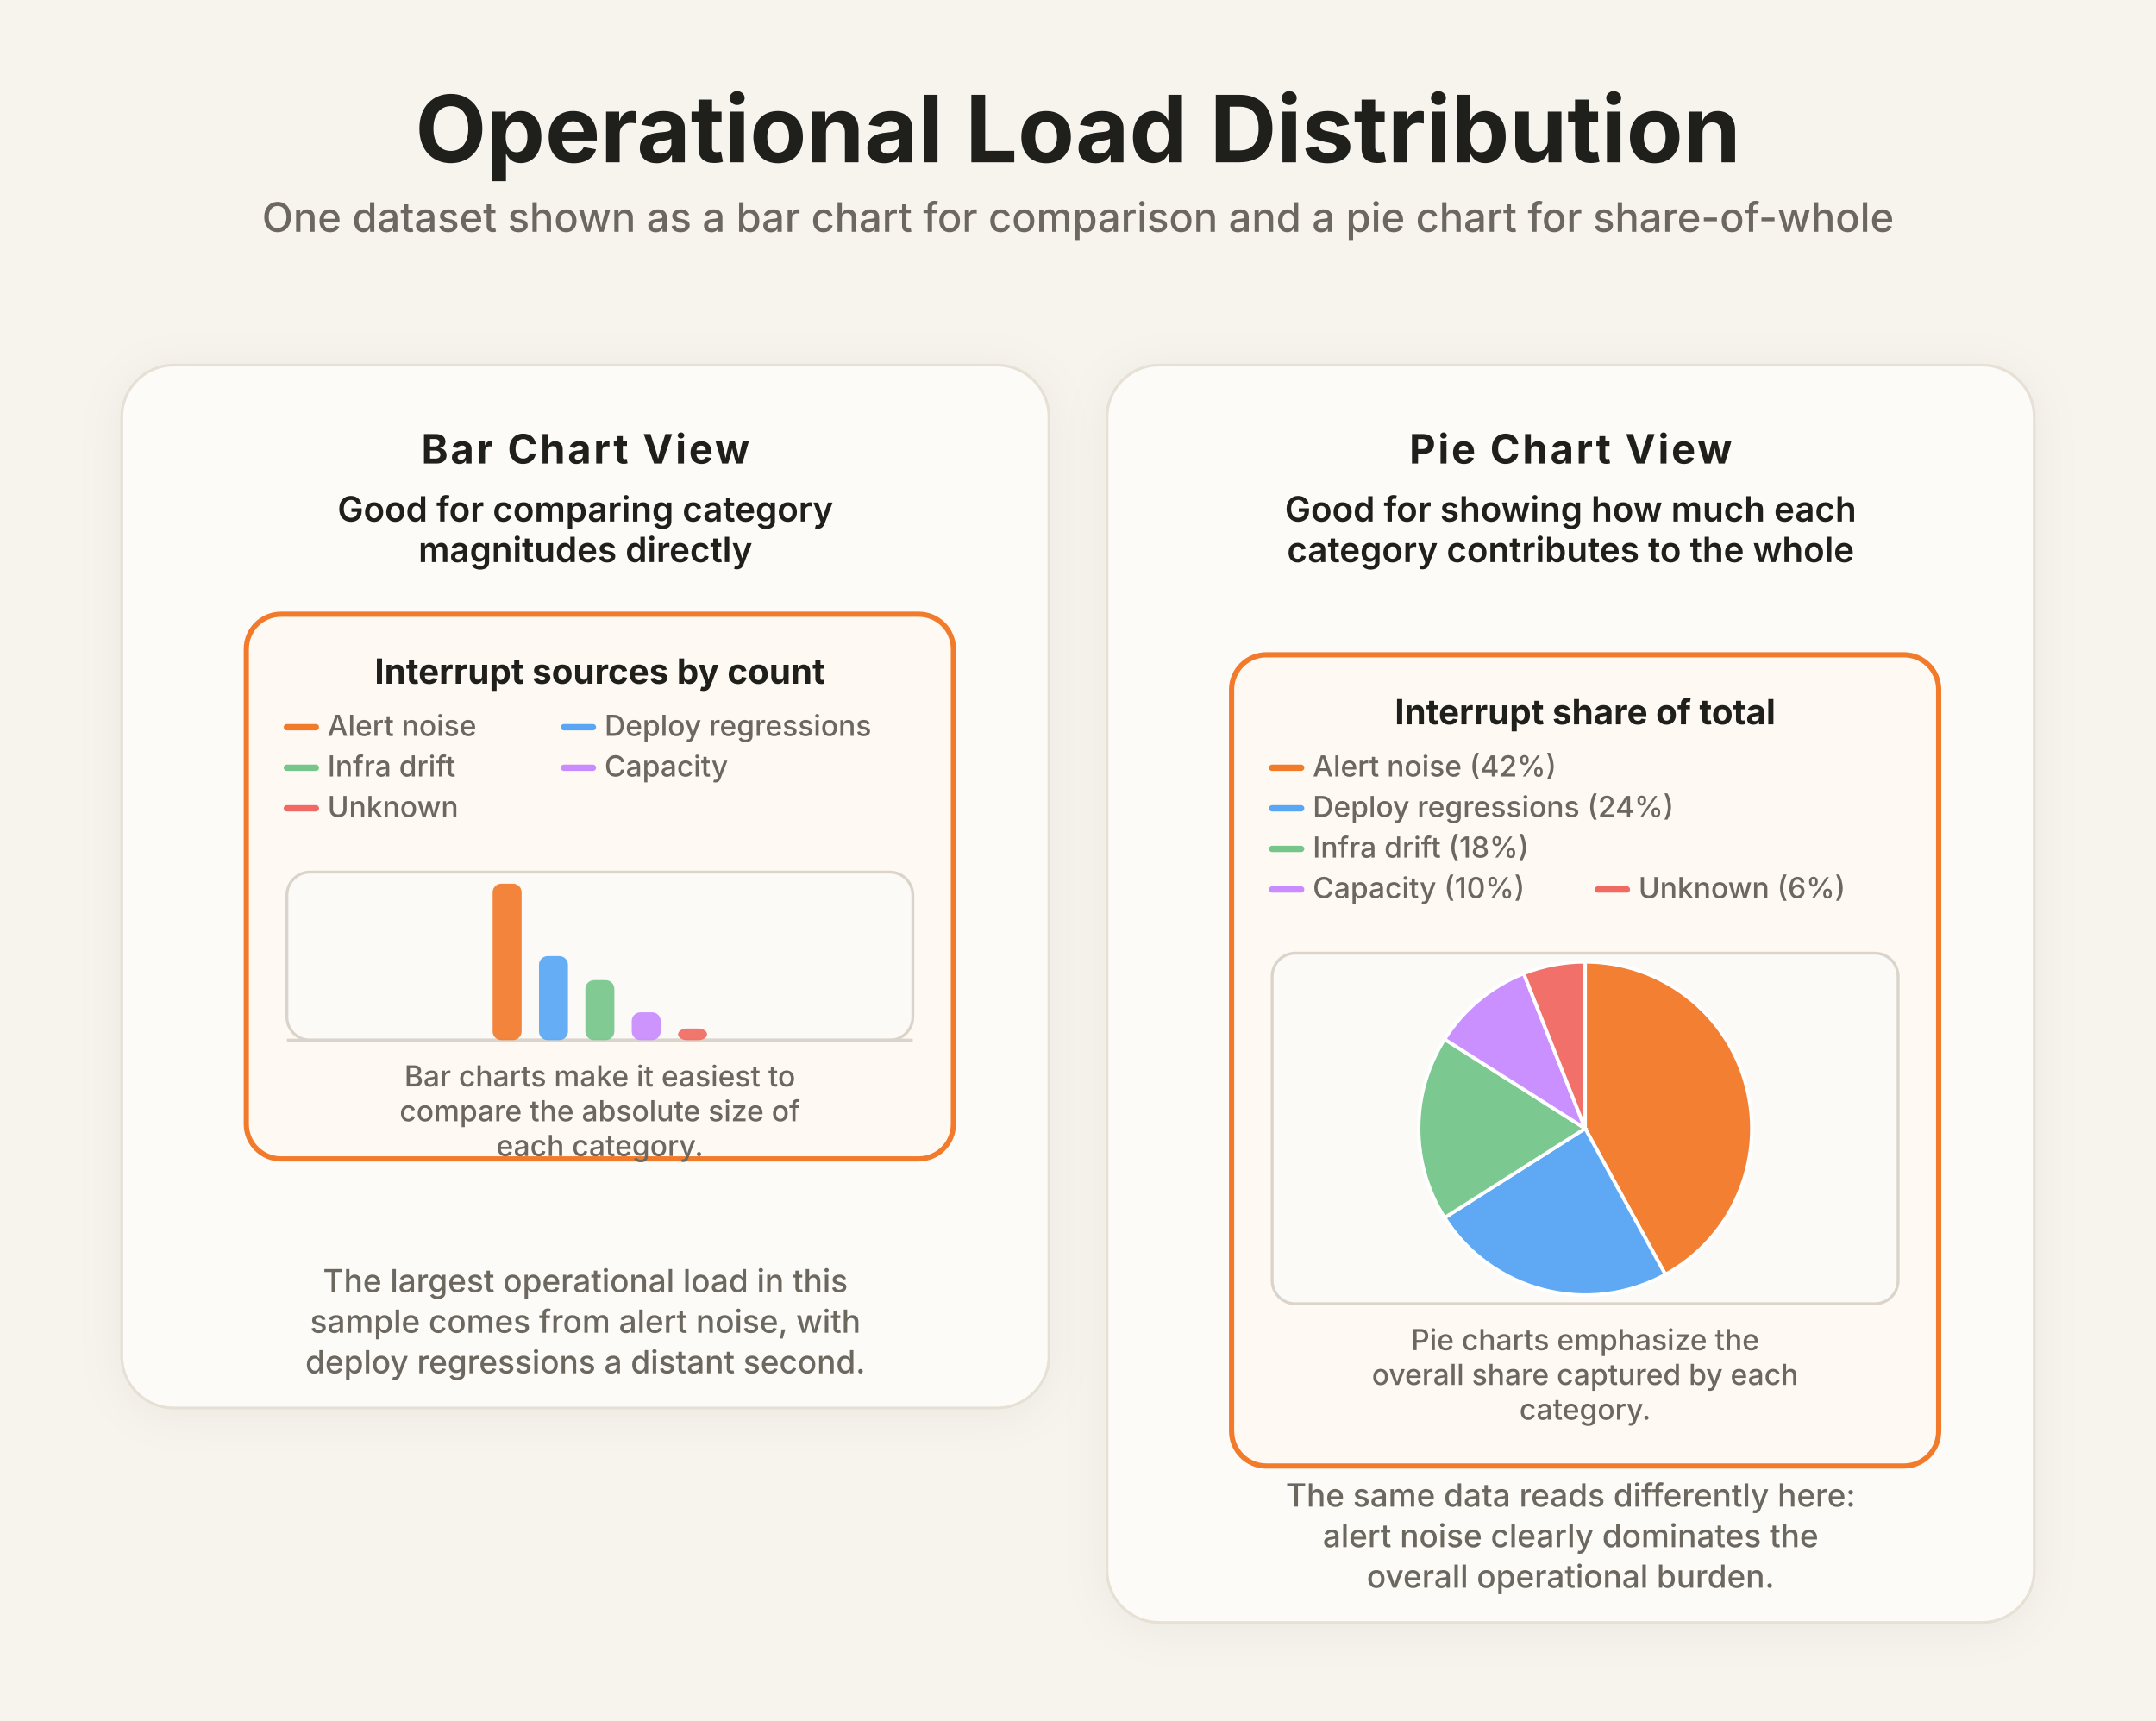
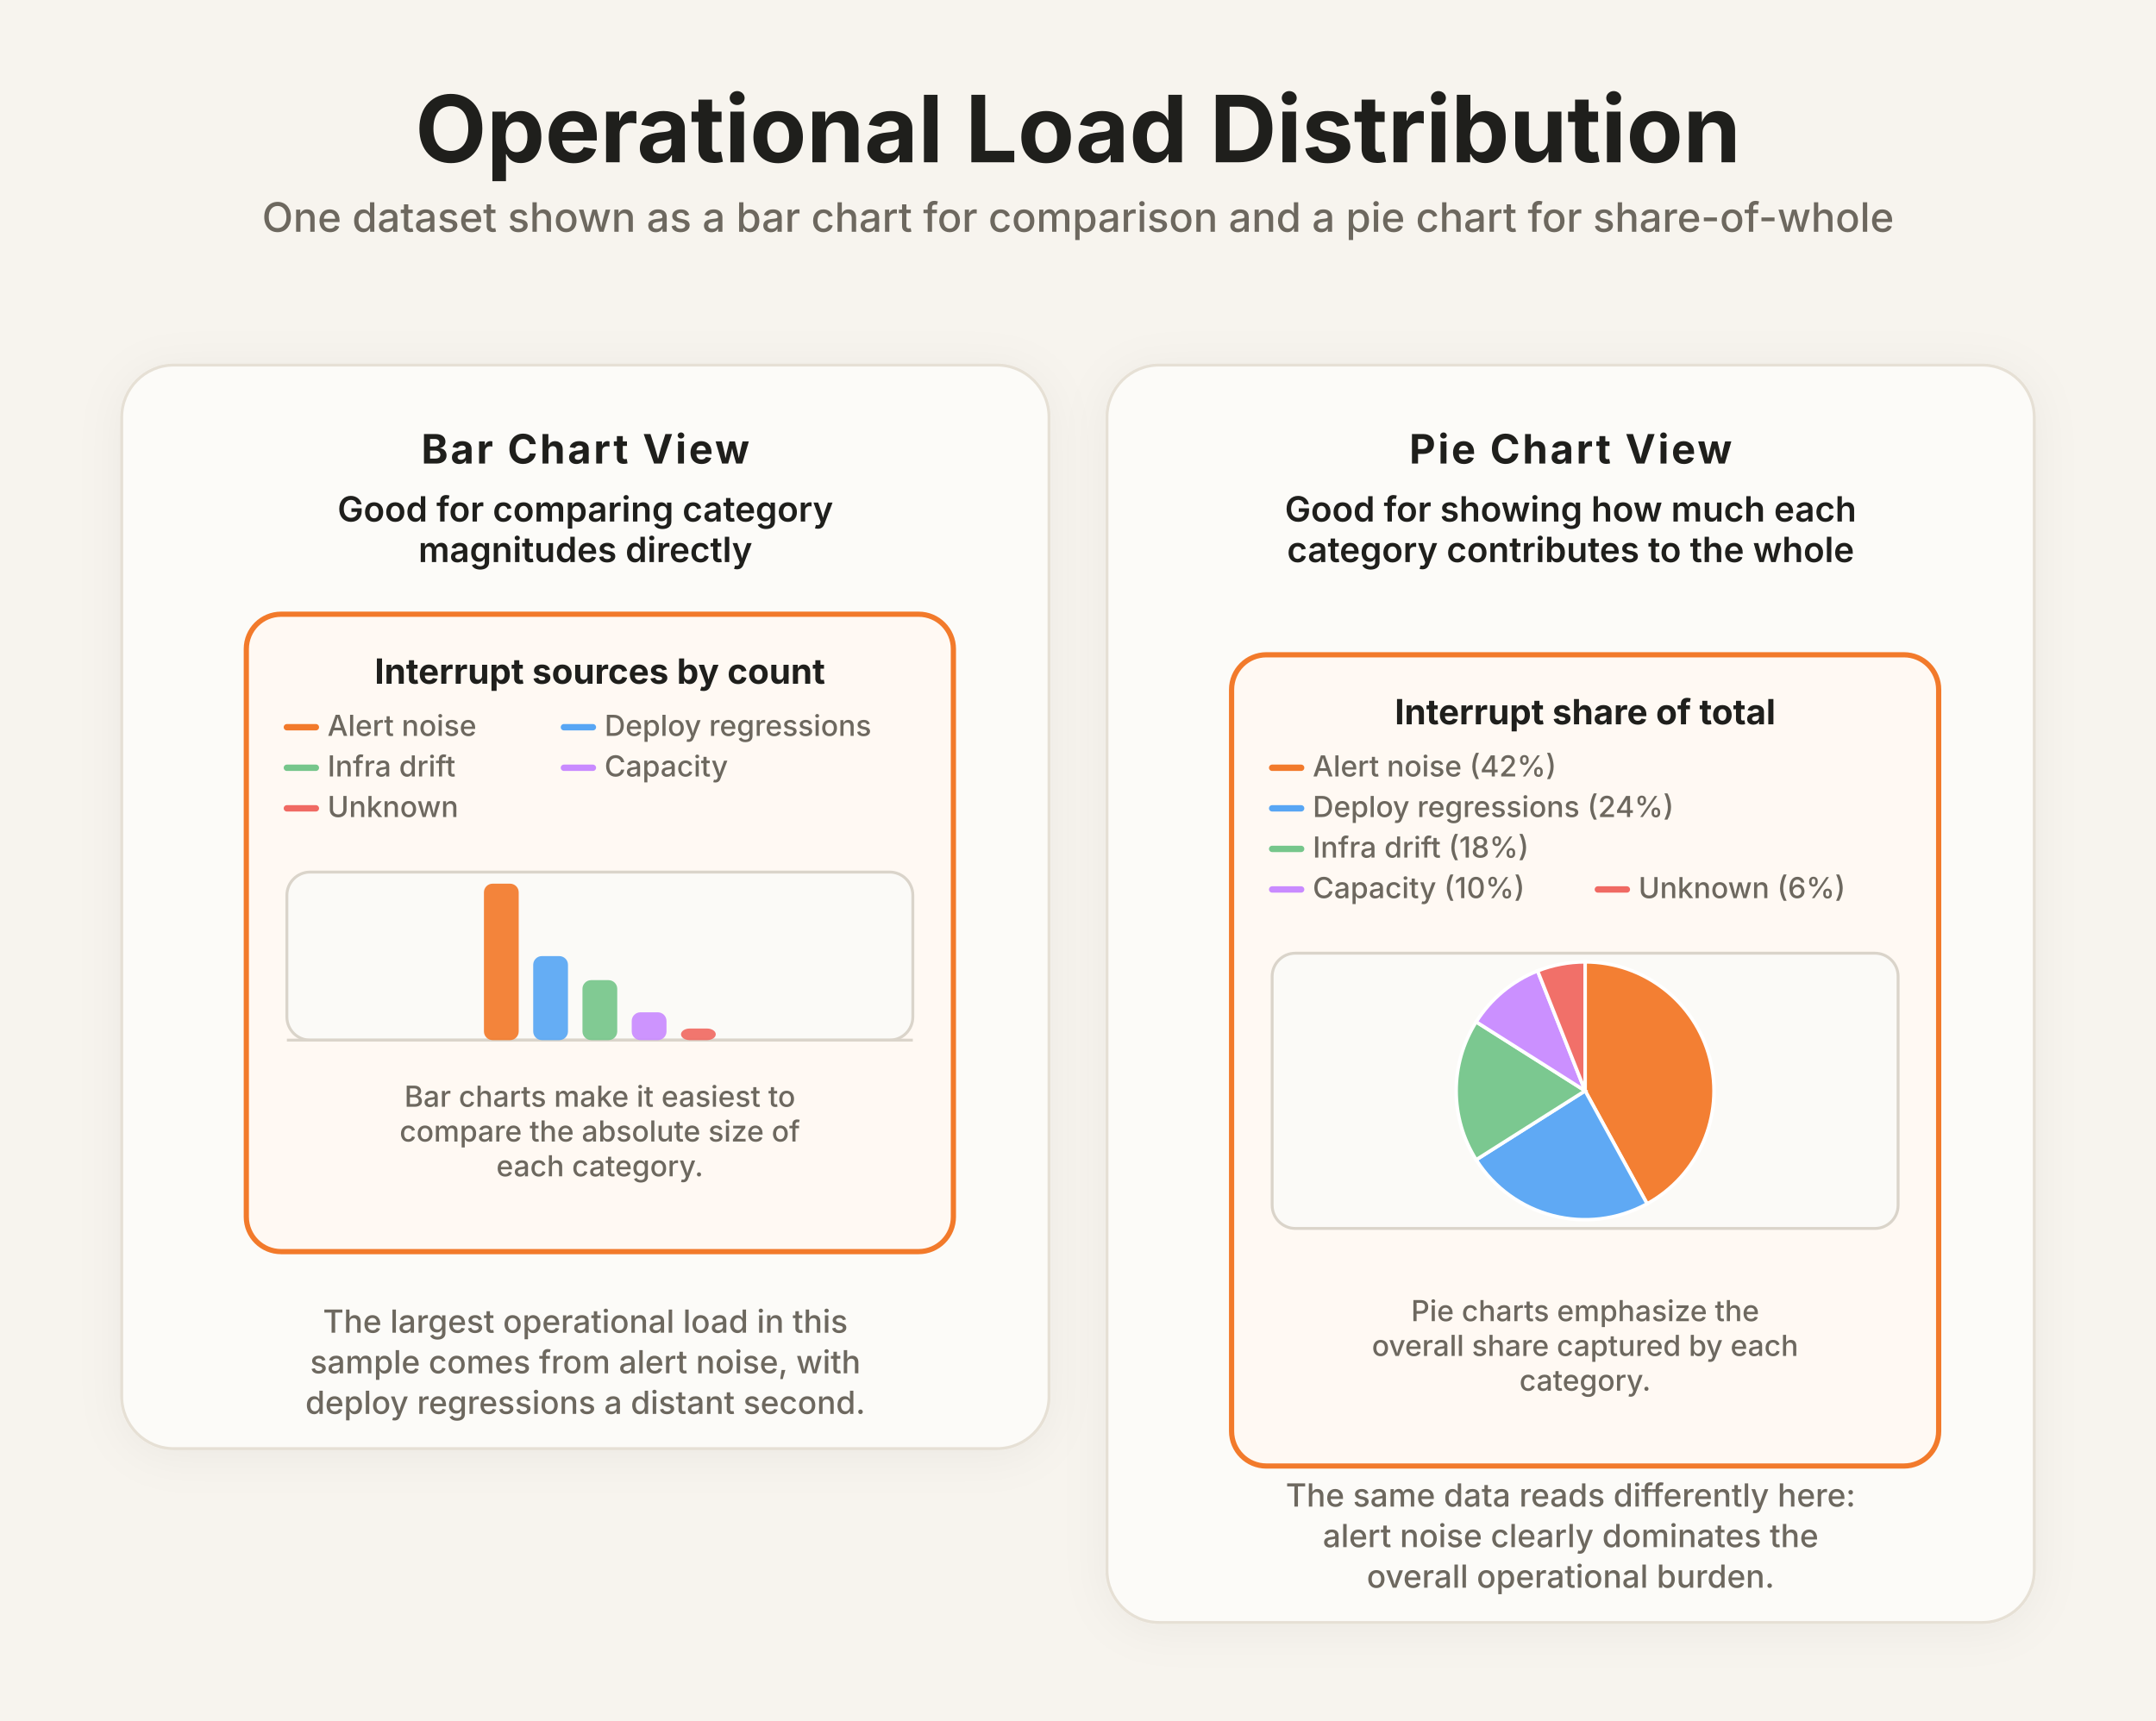
<svg xmlns="http://www.w3.org/2000/svg" width="744" height="594" viewBox="0 0 744 594" role="img" aria-label="Operational Load Distribution">
  <defs>
    <filter id="panelShadow" x="-10%" y="-10%" width="120%" height="140%">
      <feDropShadow dx="0" dy="2" stdDeviation="8" flood-color="rgba(0,0,0,0.05)" />
    </filter>
    <marker id="arrow" viewBox="0 0 11 12" markerWidth="11" markerHeight="12" refX="9.5" refY="6" orient="auto" markerUnits="userSpaceOnUse" overflow="visible">
      <path d="M 1.5 1.0 L 9.5 6 L 1.5 11.0" fill="none" stroke="#8E877C" stroke-width="1.7" stroke-linecap="round" stroke-linejoin="round" />
    </marker>
  </defs>
  <rect width="744" height="594" fill="#F7F4EE" />
  <text x="372.0" y="56" text-anchor="middle" font-family="Inter, ui-sans-serif, system-ui, sans-serif" font-size="32" font-weight="700" fill="#1F1F1C">Operational Load Distribution</text>
  <text x="372.0" y="80" text-anchor="middle" font-family="Inter, ui-sans-serif, system-ui, sans-serif" font-size="14" font-weight="500" fill="#6D685F">One dataset shown as a bar chart for comparison and a pie chart for share-of-whole</text>
-   <rect x="42.0" y="126.0" width="320.0" height="360.0" rx="18" fill="#FCFBF8" stroke="#E6E0D5" filter="url(#panelShadow)" />
+   <rect x="42.0" y="126.0" width="320.0" height="374.0" rx="18" fill="#FCFBF8" stroke="#E6E0D5" filter="url(#panelShadow)" />
  <text x="202.0" y="160.0" text-anchor="middle" font-family="Inter, ui-sans-serif, system-ui, sans-serif" font-size="14" font-weight="700" letter-spacing="0.06em" fill="#1F1F1C">Bar Chart View</text>
  <text x="202.0" y="180.0" text-anchor="middle" font-family="Inter, ui-sans-serif, system-ui, sans-serif" font-size="12" font-weight="600" fill="#1F1F1C">Good for comparing category</text>
  <text x="202.0" y="194.0" text-anchor="middle" font-family="Inter, ui-sans-serif, system-ui, sans-serif" font-size="12" font-weight="600" fill="#1F1F1C">magnitudes directly</text>
-   <text x="202.0" y="446.0" text-anchor="middle" font-family="Inter, ui-sans-serif, system-ui, sans-serif" font-size="11" font-weight="500" fill="#6D685F">The largest operational load in this</text>
-   <text x="202.0" y="460.0" text-anchor="middle" font-family="Inter, ui-sans-serif, system-ui, sans-serif" font-size="11" font-weight="500" fill="#6D685F">sample comes from alert noise, with</text>
-   <text x="202.0" y="474.0" text-anchor="middle" font-family="Inter, ui-sans-serif, system-ui, sans-serif" font-size="11" font-weight="500" fill="#6D685F">deploy regressions a distant second.</text>
+   <text x="202.0" y="460.0" text-anchor="middle" font-family="Inter, ui-sans-serif, system-ui, sans-serif" font-size="11" font-weight="500" fill="#6D685F">The largest operational load in this</text>
+   <text x="202.0" y="474.0" text-anchor="middle" font-family="Inter, ui-sans-serif, system-ui, sans-serif" font-size="11" font-weight="500" fill="#6D685F">sample comes from alert noise, with</text>
+   <text x="202.0" y="488.0" text-anchor="middle" font-family="Inter, ui-sans-serif, system-ui, sans-serif" font-size="11" font-weight="500" fill="#6D685F">deploy regressions a distant second.</text>
  <rect x="382.0" y="126.0" width="320.0" height="434.0" rx="18" fill="#FCFBF8" stroke="#E6E0D5" filter="url(#panelShadow)" />
  <text x="542.0" y="160.0" text-anchor="middle" font-family="Inter, ui-sans-serif, system-ui, sans-serif" font-size="14" font-weight="700" letter-spacing="0.06em" fill="#1F1F1C">Pie Chart View</text>
  <text x="542.0" y="180.0" text-anchor="middle" font-family="Inter, ui-sans-serif, system-ui, sans-serif" font-size="12" font-weight="600" fill="#1F1F1C">Good for showing how much each</text>
  <text x="542.0" y="194.0" text-anchor="middle" font-family="Inter, ui-sans-serif, system-ui, sans-serif" font-size="12" font-weight="600" fill="#1F1F1C">category contributes to the whole</text>
  <text x="542.0" y="520.0" text-anchor="middle" font-family="Inter, ui-sans-serif, system-ui, sans-serif" font-size="11" font-weight="500" fill="#6D685F">The same data reads differently here:</text>
  <text x="542.0" y="534.0" text-anchor="middle" font-family="Inter, ui-sans-serif, system-ui, sans-serif" font-size="11" font-weight="500" fill="#6D685F">alert noise clearly dominates the</text>
  <text x="542.0" y="548.0" text-anchor="middle" font-family="Inter, ui-sans-serif, system-ui, sans-serif" font-size="11" font-weight="500" fill="#6D685F">overall operational burden.</text>
-   <rect x="85.0" y="212.0" width="244.0" height="188.0" rx="12" fill="#FFF9F3" stroke="#F27A2B" stroke-width="1.8" />
+   <rect x="85.0" y="212.0" width="244.0" height="220.0" rx="12" fill="#FFF9F3" stroke="#F27A2B" stroke-width="1.8" />
  <text x="207.0" y="236.0" text-anchor="middle" font-family="Inter, ui-sans-serif, system-ui, sans-serif" font-size="12" font-weight="700" fill="#1F1F1C">Interrupt sources by count</text>
  <line x1="99.0" y1="251.0" x2="109.0" y2="251.0" stroke="#F27A2B" stroke-width="2.2" stroke-linecap="round" />
  <text x="113.0" y="254.0" font-family="Inter, ui-sans-serif, system-ui, sans-serif" font-size="10" font-weight="500" fill="#6D685F">Alert noise</text>
  <line x1="194.6" y1="251.0" x2="204.6" y2="251.0" stroke="#58A6F4" stroke-width="2.2" stroke-linecap="round" />
  <text x="208.6" y="254.0" font-family="Inter, ui-sans-serif, system-ui, sans-serif" font-size="10" font-weight="500" fill="#6D685F">Deploy regressions</text>
  <line x1="99.0" y1="265.0" x2="109.0" y2="265.0" stroke="#76C68B" stroke-width="2.2" stroke-linecap="round" />
  <text x="113.0" y="268.0" font-family="Inter, ui-sans-serif, system-ui, sans-serif" font-size="10" font-weight="500" fill="#6D685F">Infra drift</text>
  <line x1="194.6" y1="265.0" x2="204.6" y2="265.0" stroke="#C98BFF" stroke-width="2.2" stroke-linecap="round" />
  <text x="208.6" y="268.0" font-family="Inter, ui-sans-serif, system-ui, sans-serif" font-size="10" font-weight="500" fill="#6D685F">Capacity</text>
  <line x1="99.0" y1="279.0" x2="109.0" y2="279.0" stroke="#F06A63" stroke-width="2.2" stroke-linecap="round" />
  <text x="113.0" y="282.0" font-family="Inter, ui-sans-serif, system-ui, sans-serif" font-size="10" font-weight="500" fill="#6D685F">Unknown</text>
  <rect x="99.0" y="301.0" width="216.0" height="58.0" rx="8" fill="#FBFAF7" stroke="#DAD4CA" stroke-width="1" />
  <line x1="99.0" y1="359.0" x2="315.0" y2="359.0" stroke="#DAD4CA" stroke-width="1" />
-   <rect x="170.0" y="305.0" width="10.0" height="54.0" rx="3" fill="#F27A2B" opacity="0.92" />
-   <rect x="186.0" y="330.0" width="10.0" height="29.0" rx="3" fill="#58A6F4" opacity="0.92" />
-   <rect x="202.0" y="338.3" width="10.0" height="20.7" rx="3" fill="#76C68B" opacity="0.92" />
-   <rect x="218.0" y="349.4" width="10.0" height="9.6" rx="3" fill="#C98BFF" opacity="0.92" />
-   <rect x="234.0" y="355.0" width="10.0" height="4.0" rx="3" fill="#F06A63" opacity="0.92" />
-   <text x="207.0" y="375.0" text-anchor="middle" font-family="Inter, ui-sans-serif, system-ui, sans-serif" font-size="10" font-weight="500" fill="#6D685F">Bar charts make it easiest to</text>
-   <text x="207.0" y="387.0" text-anchor="middle" font-family="Inter, ui-sans-serif, system-ui, sans-serif" font-size="10" font-weight="500" fill="#6D685F">compare the absolute size of</text>
-   <text x="207.0" y="399.0" text-anchor="middle" font-family="Inter, ui-sans-serif, system-ui, sans-serif" font-size="10" font-weight="500" fill="#6D685F">each category.</text>
+   <rect x="167.0" y="305.0" width="12.0" height="54.0" rx="3" fill="#F27A2B" opacity="0.92" />
+   <rect x="184.0" y="330.0" width="12.0" height="29.0" rx="3" fill="#58A6F4" opacity="0.92" />
+   <rect x="201.0" y="338.3" width="12.0" height="20.7" rx="3" fill="#76C68B" opacity="0.92" />
+   <rect x="218.0" y="349.4" width="12.0" height="9.6" rx="3" fill="#C98BFF" opacity="0.92" />
+   <rect x="235.0" y="355.0" width="12.0" height="4.0" rx="3" fill="#F06A63" opacity="0.92" />
+   <text x="207.0" y="382.0" text-anchor="middle" font-family="Inter, ui-sans-serif, system-ui, sans-serif" font-size="10" font-weight="500" fill="#6D685F">Bar charts make it easiest to</text>
+   <text x="207.0" y="394.0" text-anchor="middle" font-family="Inter, ui-sans-serif, system-ui, sans-serif" font-size="10" font-weight="500" fill="#6D685F">compare the absolute size of</text>
+   <text x="207.0" y="406.0" text-anchor="middle" font-family="Inter, ui-sans-serif, system-ui, sans-serif" font-size="10" font-weight="500" fill="#6D685F">each category.</text>
  <rect x="425.0" y="226.0" width="244.0" height="280.0" rx="12" fill="#FFF9F3" stroke="#F27A2B" stroke-width="1.8" />
  <text x="547.0" y="250.0" text-anchor="middle" font-family="Inter, ui-sans-serif, system-ui, sans-serif" font-size="12" font-weight="700" fill="#1F1F1C">Interrupt share of total</text>
  <line x1="439.0" y1="265.0" x2="449.0" y2="265.0" stroke="#F27A2B" stroke-width="2.2" stroke-linecap="round" />
  <text x="453.0" y="268.0" font-family="Inter, ui-sans-serif, system-ui, sans-serif" font-size="10" font-weight="500" fill="#6D685F">Alert noise (42%)</text>
  <line x1="439.0" y1="279.0" x2="449.0" y2="279.0" stroke="#58A6F4" stroke-width="2.2" stroke-linecap="round" />
  <text x="453.0" y="282.0" font-family="Inter, ui-sans-serif, system-ui, sans-serif" font-size="10" font-weight="500" fill="#6D685F">Deploy regressions (24%)</text>
  <line x1="439.0" y1="293.0" x2="449.0" y2="293.0" stroke="#76C68B" stroke-width="2.2" stroke-linecap="round" />
  <text x="453.0" y="296.0" font-family="Inter, ui-sans-serif, system-ui, sans-serif" font-size="10" font-weight="500" fill="#6D685F">Infra drift (18%)</text>
  <line x1="439.0" y1="307.0" x2="449.0" y2="307.0" stroke="#C98BFF" stroke-width="2.2" stroke-linecap="round" />
  <text x="453.0" y="310.0" font-family="Inter, ui-sans-serif, system-ui, sans-serif" font-size="10" font-weight="500" fill="#6D685F">Capacity (10%)</text>
  <line x1="551.4" y1="307.0" x2="561.4" y2="307.0" stroke="#F06A63" stroke-width="2.2" stroke-linecap="round" />
  <text x="565.4" y="310.0" font-family="Inter, ui-sans-serif, system-ui, sans-serif" font-size="10" font-weight="500" fill="#6D685F">Unknown (6%)</text>
-   <rect x="439.0" y="329.0" width="216.0" height="121.0" rx="8" fill="#FBFAF7" stroke="#DAD4CA" stroke-width="1" />
-   <path d="M 547.0 389.5 L 547.0 332.0 A 57.5 57.5 0 0 1 574.7 439.9 Z" fill="#F27A2B" stroke="#FFFFFF" stroke-width="1.2" opacity="0.96" />
-   <path d="M 547.0 389.5 L 574.7 439.9 A 57.5 57.5 0 0 1 498.5 420.3 Z" fill="#58A6F4" stroke="#FFFFFF" stroke-width="1.2" opacity="0.96" />
-   <path d="M 547.0 389.5 L 498.5 420.3 A 57.5 57.5 0 0 1 498.5 358.7 Z" fill="#76C68B" stroke="#FFFFFF" stroke-width="1.2" opacity="0.96" />
-   <path d="M 547.0 389.5 L 498.5 358.7 A 57.5 57.5 0 0 1 525.8 336.0 Z" fill="#C98BFF" stroke="#FFFFFF" stroke-width="1.2" opacity="0.96" />
-   <path d="M 547.0 389.5 L 525.8 336.0 A 57.5 57.5 0 0 1 547.0 332.0 Z" fill="#F06A63" stroke="#FFFFFF" stroke-width="1.2" opacity="0.96" />
-   <text x="547.0" y="466.0" text-anchor="middle" font-family="Inter, ui-sans-serif, system-ui, sans-serif" font-size="10" font-weight="500" fill="#6D685F">Pie charts emphasize the</text>
-   <text x="547.0" y="478.0" text-anchor="middle" font-family="Inter, ui-sans-serif, system-ui, sans-serif" font-size="10" font-weight="500" fill="#6D685F">overall share captured by each</text>
-   <text x="547.0" y="490.0" text-anchor="middle" font-family="Inter, ui-sans-serif, system-ui, sans-serif" font-size="10" font-weight="500" fill="#6D685F">category.</text>
+   <rect x="439.0" y="329.0" width="216.0" height="95.0" rx="8" fill="#FBFAF7" stroke="#DAD4CA" stroke-width="1" />
+   <path d="M 547.0 376.5 L 547.0 332.0 A 44.5 44.5 0 0 1 568.4 415.5 Z" fill="#F27A2B" stroke="#FFFFFF" stroke-width="1.2" opacity="0.96" />
+   <path d="M 547.0 376.5 L 568.4 415.5 A 44.5 44.5 0 0 1 509.4 400.3 Z" fill="#58A6F4" stroke="#FFFFFF" stroke-width="1.2" opacity="0.96" />
+   <path d="M 547.0 376.5 L 509.4 400.3 A 44.5 44.5 0 0 1 509.4 352.7 Z" fill="#76C68B" stroke="#FFFFFF" stroke-width="1.2" opacity="0.96" />
+   <path d="M 547.0 376.5 L 509.4 352.7 A 44.5 44.5 0 0 1 530.6 335.1 Z" fill="#C98BFF" stroke="#FFFFFF" stroke-width="1.2" opacity="0.96" />
+   <path d="M 547.0 376.5 L 530.6 335.1 A 44.5 44.5 0 0 1 547.0 332.0 Z" fill="#F06A63" stroke="#FFFFFF" stroke-width="1.2" opacity="0.96" />
+   <text x="547.0" y="456.0" text-anchor="middle" font-family="Inter, ui-sans-serif, system-ui, sans-serif" font-size="10" font-weight="500" fill="#6D685F">Pie charts emphasize the</text>
+   <text x="547.0" y="468.0" text-anchor="middle" font-family="Inter, ui-sans-serif, system-ui, sans-serif" font-size="10" font-weight="500" fill="#6D685F">overall share captured by each</text>
+   <text x="547.0" y="480.0" text-anchor="middle" font-family="Inter, ui-sans-serif, system-ui, sans-serif" font-size="10" font-weight="500" fill="#6D685F">category.</text>
</svg>
